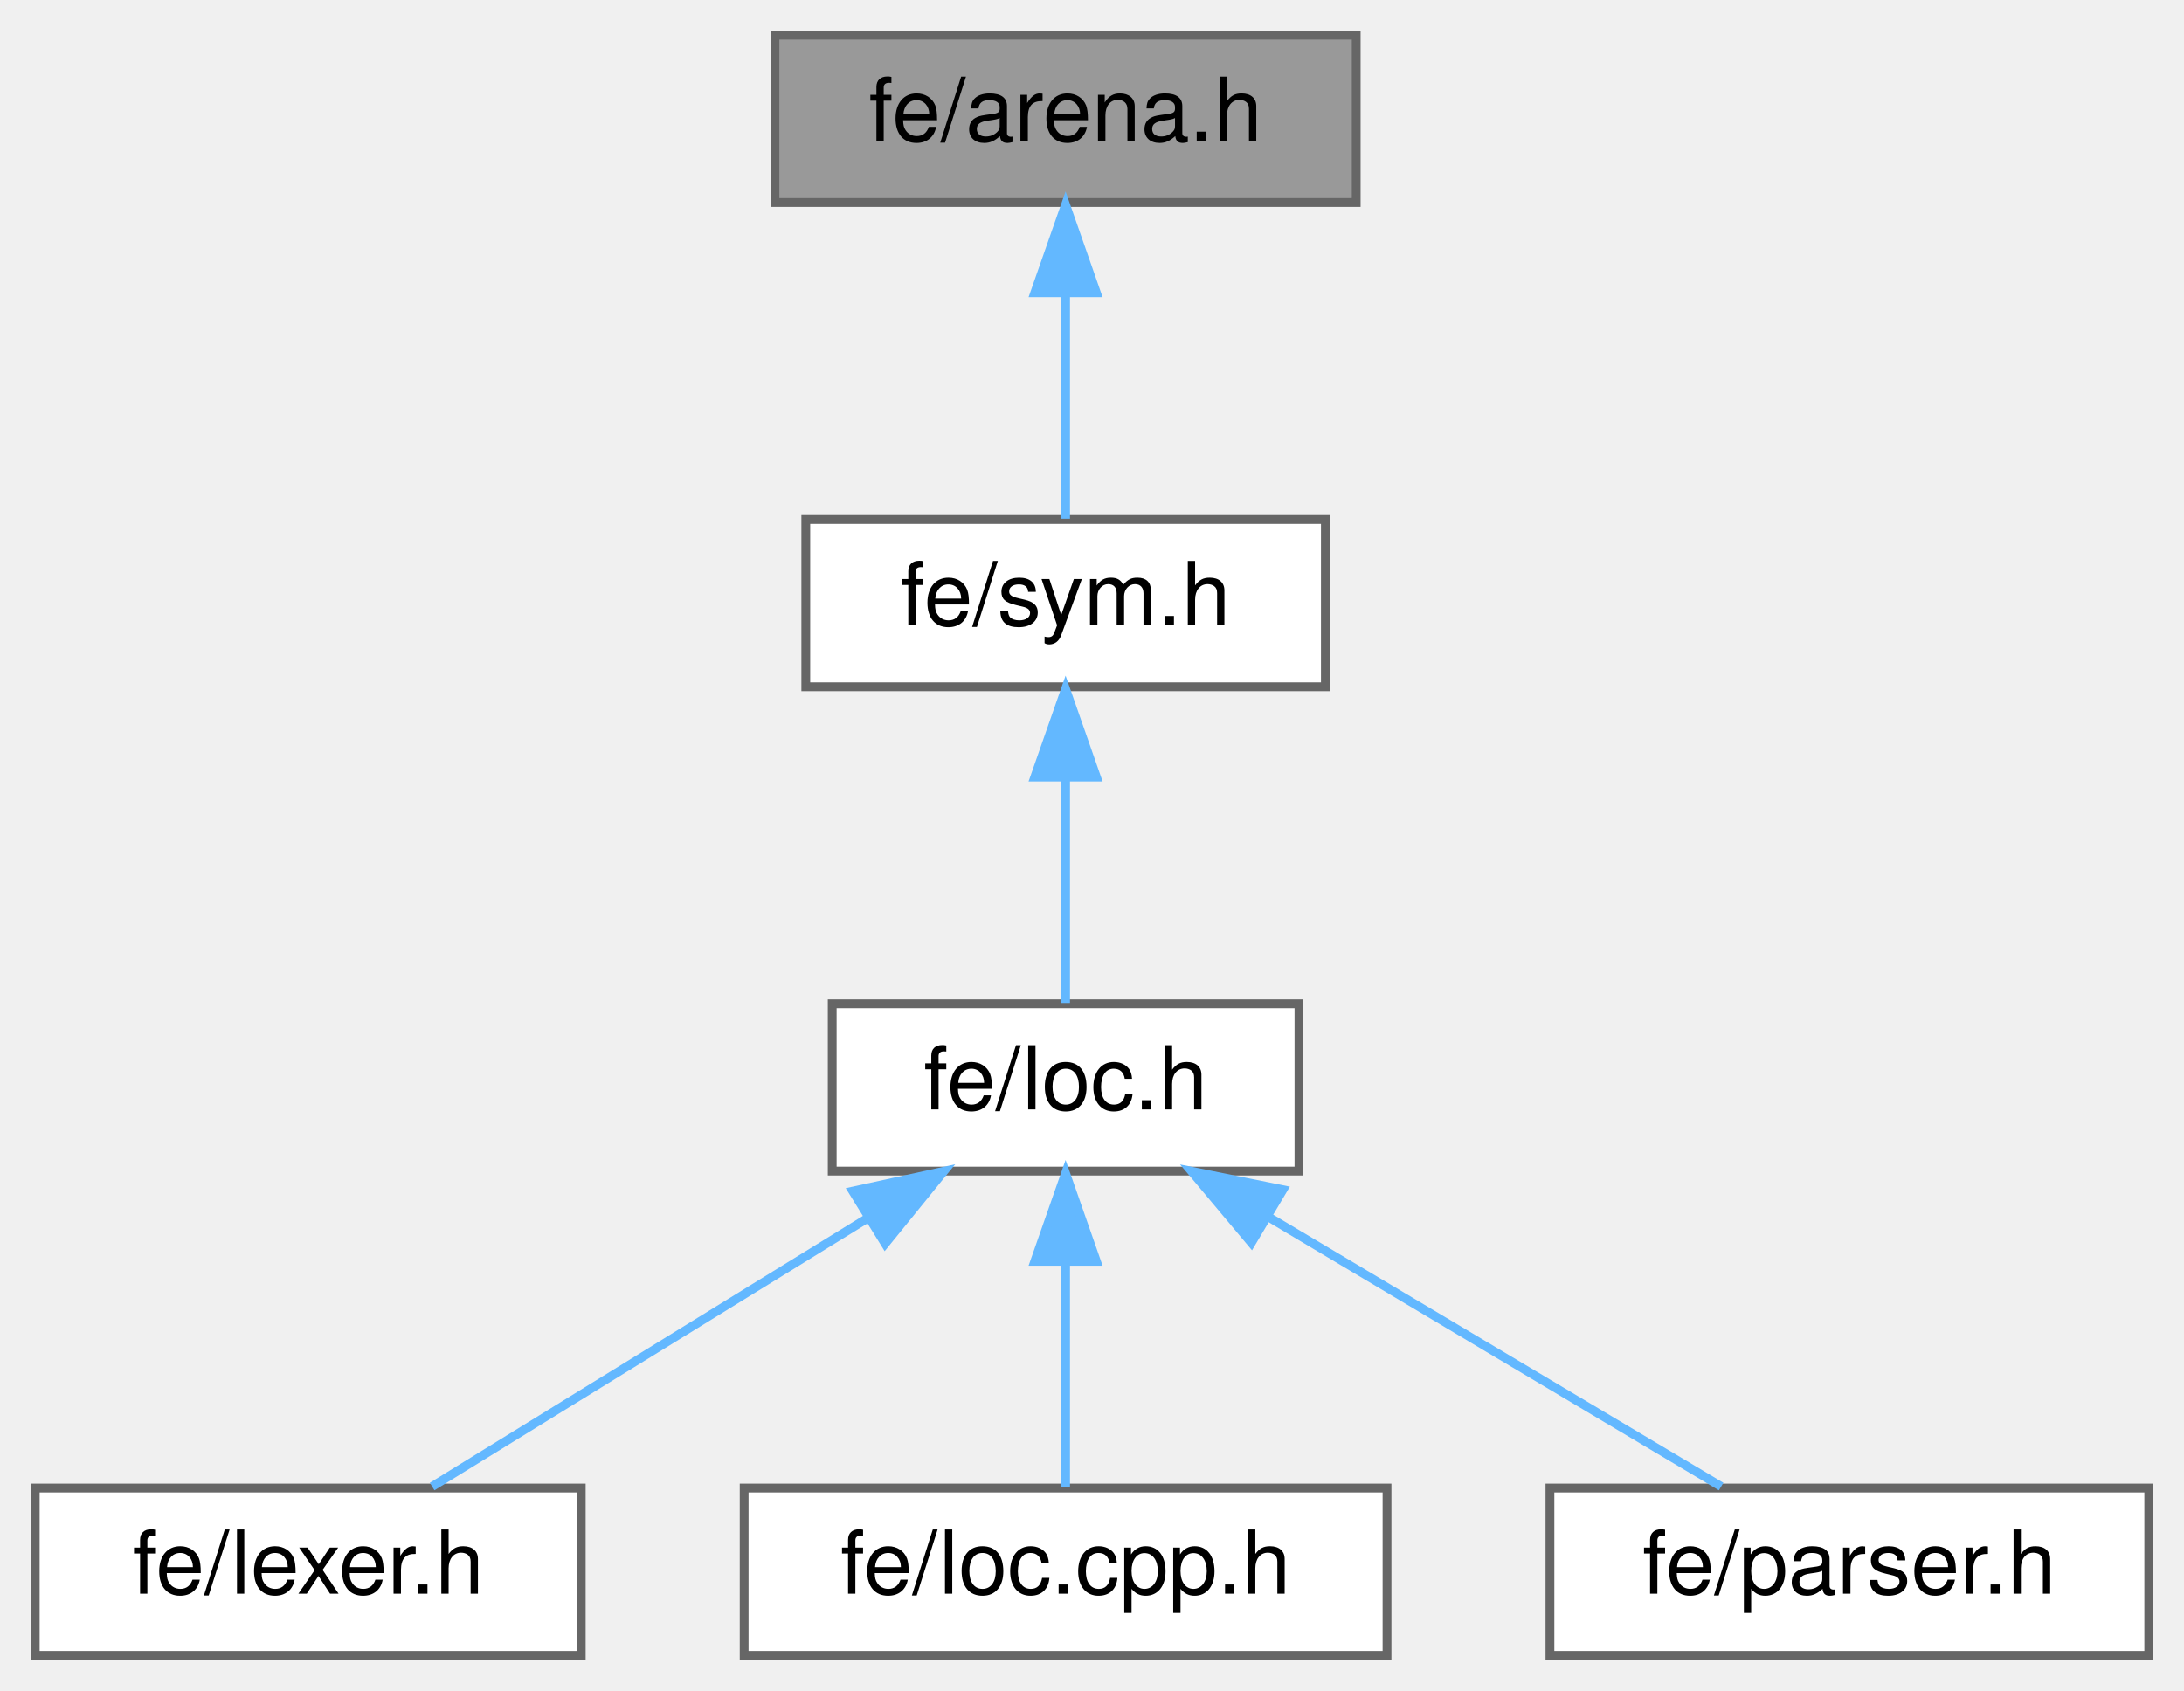
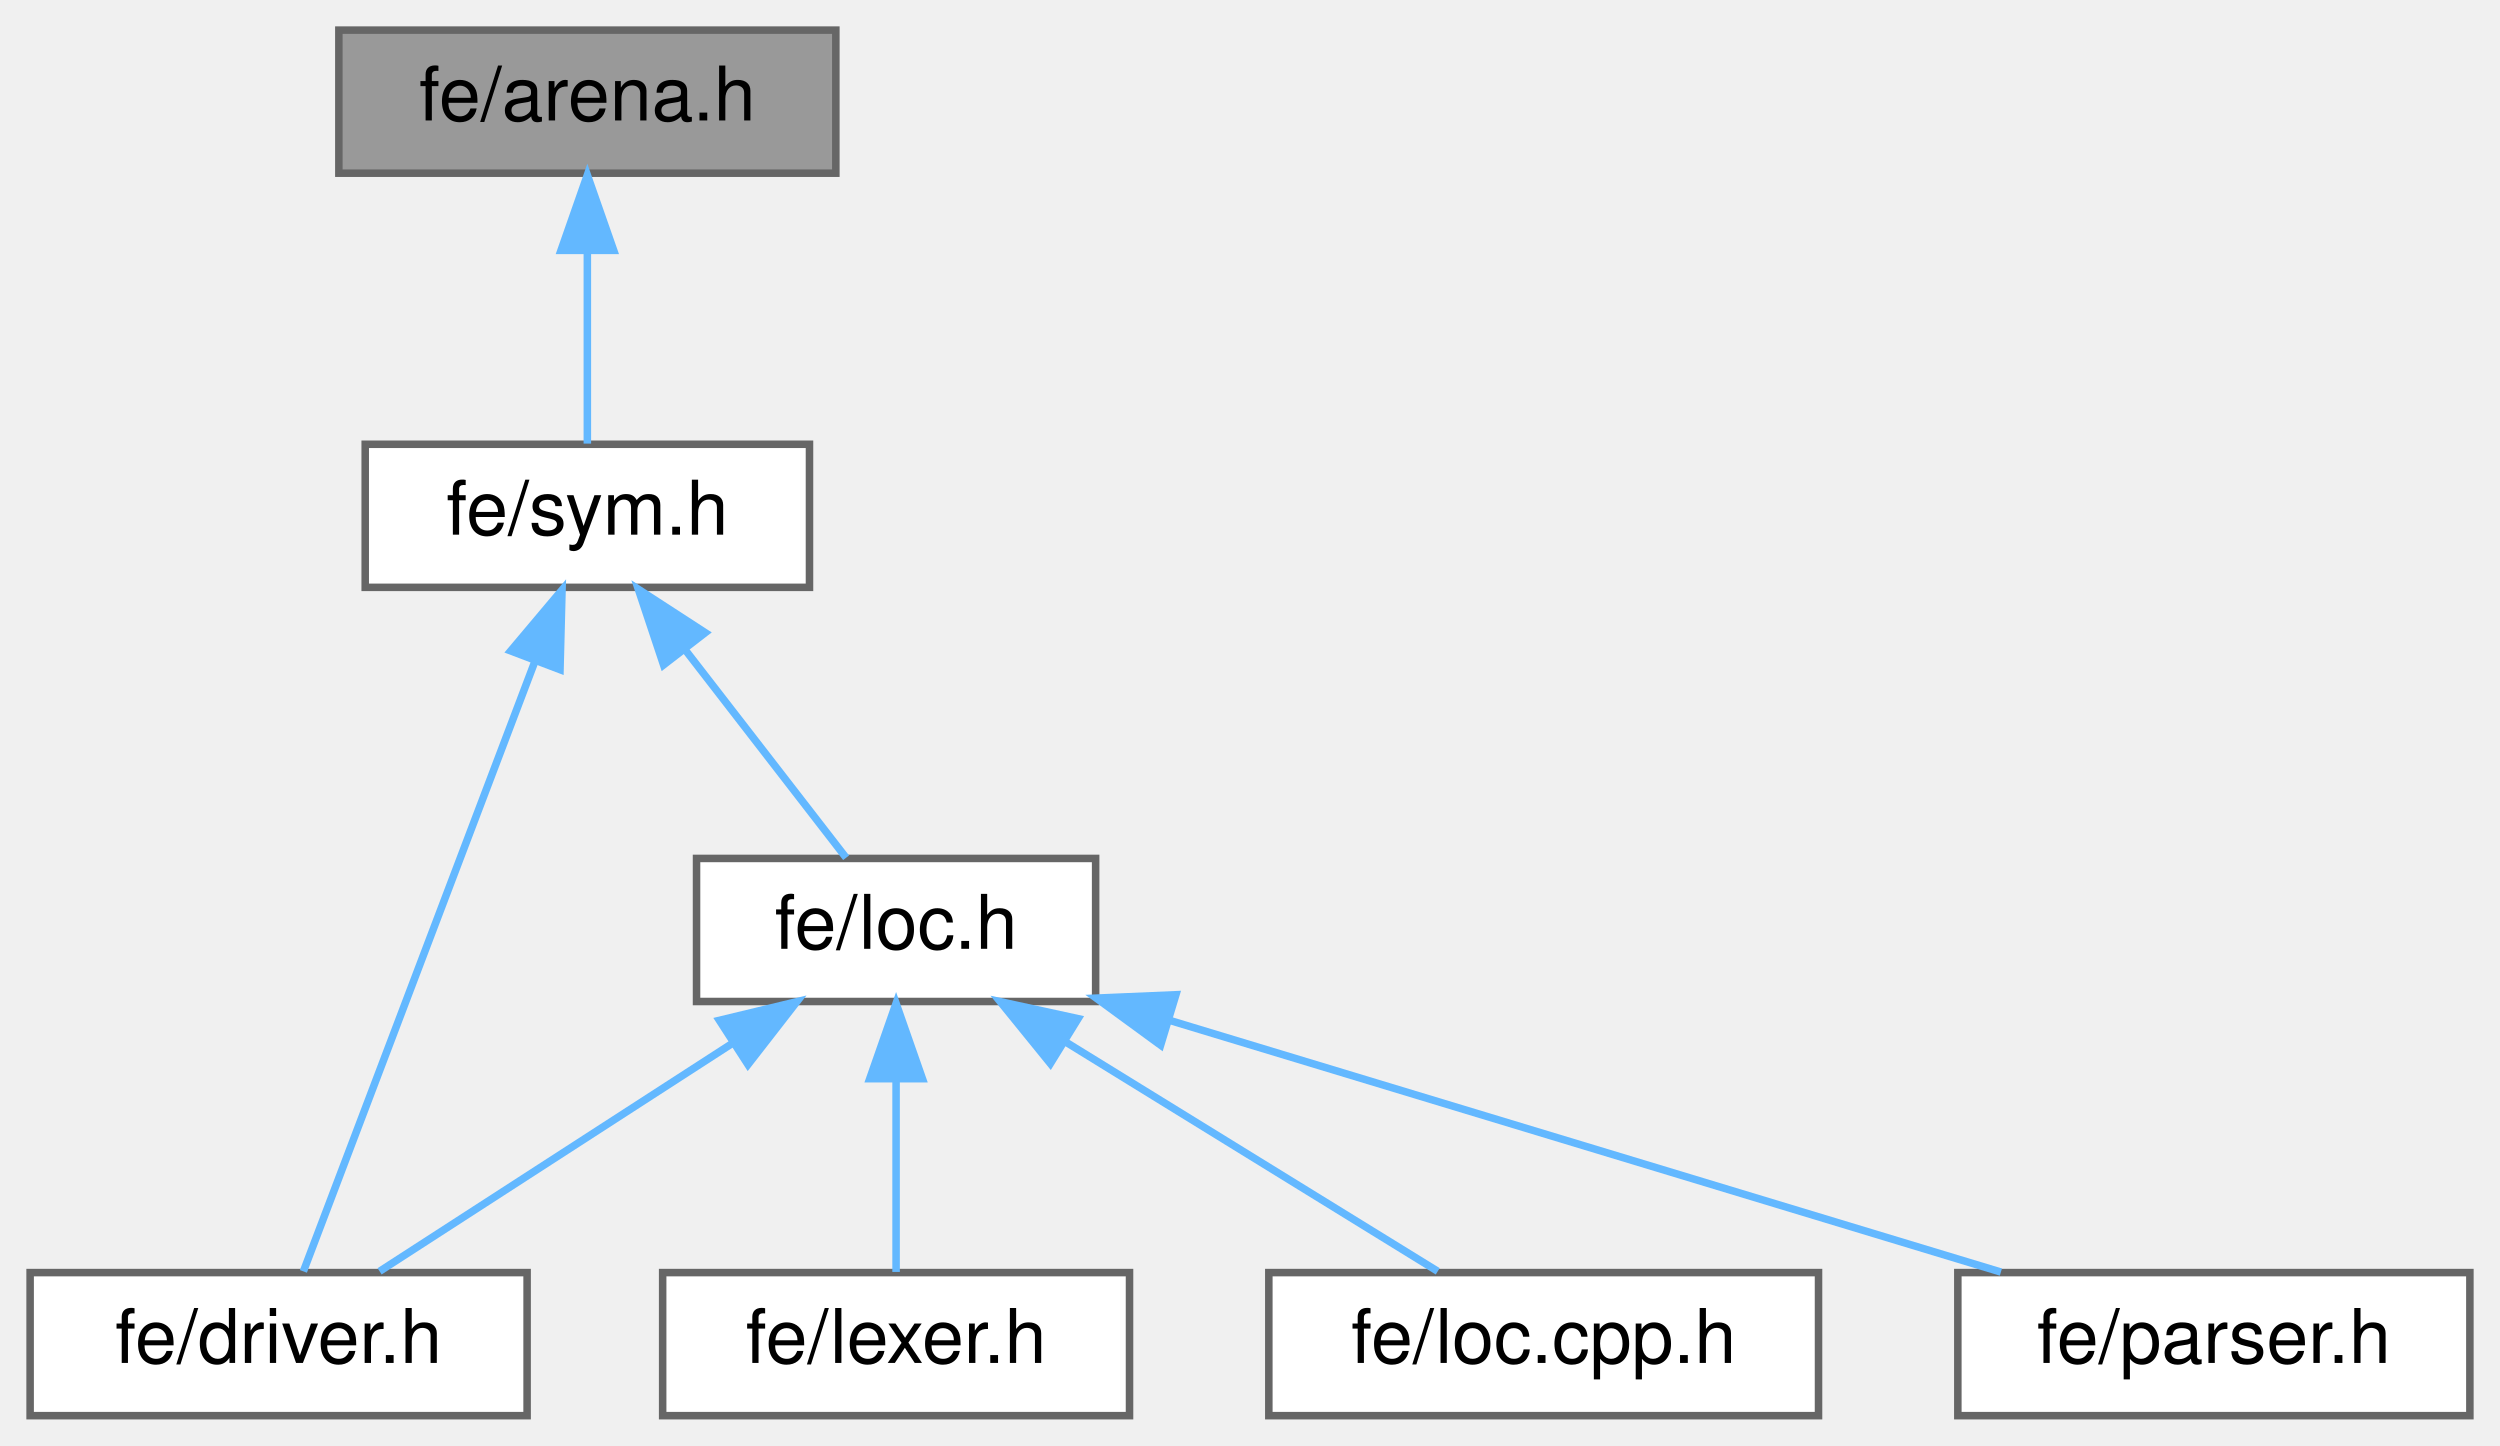
- <svg xmlns="http://www.w3.org/2000/svg" xmlns:xlink="http://www.w3.org/1999/xlink" width="248pt" height="192pt" viewBox="0.00 0.00 248.00 192.00">
+ <svg xmlns="http://www.w3.org/2000/svg" xmlns:xlink="http://www.w3.org/1999/xlink" width="332pt" height="192pt" viewBox="0.00 0.00 332.00 192.00">
  <g id="graph0" class="graph" transform="scale(1 1) rotate(0) translate(4 188)">
    <g id="Node000001" class="node">
      <g id="a_Node000001">
        <a xlink:title=" ">
-           <polygon fill="#999999" stroke="#666666" points="150,-184 84,-184 84,-165 150,-165 150,-184" />
-           <text text-anchor="middle" x="117" y="-172" font-family="Helvetica,sans-Serif" font-size="10.00">fe/arena.h</text>
+           <polygon fill="#999999" stroke="#666666" points="107,-184 41,-184 41,-165 107,-165 107,-184" />
+           <text text-anchor="middle" x="74" y="-172" font-family="Helvetica,sans-Serif" font-size="10.00">fe/arena.h</text>
        </a>
      </g>
    </g>
    <g id="Node000002" class="node">
      <g id="a_Node000002">
        <a xlink:href="sym_8h.html" target="_top" xlink:title=" ">
-           <polygon fill="white" stroke="#666666" points="146.5,-129 87.5,-129 87.5,-110 146.5,-110 146.5,-129" />
-           <text text-anchor="middle" x="117" y="-117" font-family="Helvetica,sans-Serif" font-size="10.00">fe/sym.h</text>
+           <polygon fill="white" stroke="#666666" points="103.5,-129 44.5,-129 44.5,-110 103.5,-110 103.5,-129" />
+           <text text-anchor="middle" x="74" y="-117" font-family="Helvetica,sans-Serif" font-size="10.00">fe/sym.h</text>
        </a>
      </g>
    </g>
    <g id="edge1_Node000001_Node000002" class="edge">
      <g id="a_edge1_Node000001_Node000002">
        <a xlink:title=" ">
-           <path fill="none" stroke="#63b8ff" d="M117,-154.66C117,-145.93 117,-135.99 117,-129.09" />
-           <polygon fill="#63b8ff" stroke="#63b8ff" points="113.5,-154.75 117,-164.75 120.5,-154.75 113.5,-154.75" />
+           <path fill="none" stroke="#63b8ff" d="M74,-154.66C74,-145.93 74,-135.99 74,-129.09" />
+           <polygon fill="#63b8ff" stroke="#63b8ff" points="70.5,-154.75 74,-164.75 77.5,-154.75 70.5,-154.75" />
        </a>
      </g>
    </g>
    <g id="Node000003" class="node">
      <g id="a_Node000003">
-         <a xlink:href="loc_8h.html" target="_top" xlink:title=" ">
-           <polygon fill="white" stroke="#666666" points="143.5,-74 90.5,-74 90.5,-55 143.5,-55 143.5,-74" />
-           <text text-anchor="middle" x="117" y="-62" font-family="Helvetica,sans-Serif" font-size="10.00">fe/loc.h</text>
+         <a xlink:href="driver_8h.html" target="_top" xlink:title=" ">
+           <polygon fill="white" stroke="#666666" points="66,-19 0,-19 0,0 66,0 66,-19" />
+           <text text-anchor="middle" x="33" y="-7" font-family="Helvetica,sans-Serif" font-size="10.00">fe/driver.h</text>
        </a>
      </g>
    </g>
    <g id="edge2_Node000002_Node000003" class="edge">
      <g id="a_edge2_Node000002_Node000003">
        <a xlink:title=" ">
-           <path fill="none" stroke="#63b8ff" d="M117,-99.66C117,-90.93 117,-80.99 117,-74.09" />
-           <polygon fill="#63b8ff" stroke="#63b8ff" points="113.5,-99.75 117,-109.75 120.5,-99.75 113.5,-99.75" />
+           <path fill="none" stroke="#63b8ff" d="M67.02,-100.12C58.08,-76.56 42.93,-36.66 36.29,-19.16" />
+           <polygon fill="#63b8ff" stroke="#63b8ff" points="63.82,-101.56 70.64,-109.66 70.37,-99.07 63.82,-101.56" />
        </a>
      </g>
    </g>
    <g id="Node000004" class="node">
      <g id="a_Node000004">
-         <a xlink:href="lexer_8h.html" target="_top" xlink:title=" ">
-           <polygon fill="white" stroke="#666666" points="62,-19 0,-19 0,0 62,0 62,-19" />
-           <text text-anchor="middle" x="31" y="-7" font-family="Helvetica,sans-Serif" font-size="10.00">fe/lexer.h</text>
+         <a xlink:href="loc_8h.html" target="_top" xlink:title=" ">
+           <polygon fill="white" stroke="#666666" points="141.5,-74 88.5,-74 88.5,-55 141.5,-55 141.5,-74" />
+           <text text-anchor="middle" x="115" y="-62" font-family="Helvetica,sans-Serif" font-size="10.00">fe/loc.h</text>
        </a>
      </g>
    </g>
-     <g id="edge3_Node000003_Node000004" class="edge">
-       <g id="a_edge3_Node000003_Node000004">
+     <g id="edge3_Node000002_Node000004" class="edge">
+       <g id="a_edge3_Node000002_Node000004">
        <a xlink:title=" ">
-           <path fill="none" stroke="#63b8ff" d="M94.6,-49.7C78.93,-40.04 58.49,-27.44 45.07,-19.17" />
-           <polygon fill="#63b8ff" stroke="#63b8ff" points="92.83,-52.72 103.18,-54.98 96.51,-46.76 92.83,-52.72" />
+           <path fill="none" stroke="#63b8ff" d="M87.02,-101.67C94.12,-92.5 102.6,-81.52 108.36,-74.09" />
+           <polygon fill="#63b8ff" stroke="#63b8ff" points="84.12,-99.7 80.77,-109.75 89.66,-103.98 84.12,-99.7" />
+         </a>
+       </g>
+     </g>
+     <g id="edge4_Node000004_Node000003" class="edge">
+       <g id="a_edge4_Node000004_Node000003">
+         <a xlink:title=" ">
+           <path fill="none" stroke="#63b8ff" d="M93.22,-49.42C78.34,-39.81 59.09,-27.37 46.41,-19.17" />
+           <polygon fill="#63b8ff" stroke="#63b8ff" points="91.53,-52.5 101.83,-54.98 95.33,-46.62 91.53,-52.5" />
        </a>
      </g>
    </g>
    <g id="Node000005" class="node">
      <g id="a_Node000005">
-         <a xlink:href="loc_8cpp_8h.html" target="_top" xlink:title=" ">
-           <polygon fill="white" stroke="#666666" points="153.5,-19 80.5,-19 80.5,0 153.5,0 153.5,-19" />
-           <text text-anchor="middle" x="117" y="-7" font-family="Helvetica,sans-Serif" font-size="10.00">fe/loc.cpp.h</text>
+         <a xlink:href="lexer_8h.html" target="_top" xlink:title=" ">
+           <polygon fill="white" stroke="#666666" points="146,-19 84,-19 84,0 146,0 146,-19" />
+           <text text-anchor="middle" x="115" y="-7" font-family="Helvetica,sans-Serif" font-size="10.00">fe/lexer.h</text>
        </a>
      </g>
    </g>
-     <g id="edge4_Node000003_Node000005" class="edge">
-       <g id="a_edge4_Node000003_Node000005">
+     <g id="edge5_Node000004_Node000005" class="edge">
+       <g id="a_edge5_Node000004_Node000005">
        <a xlink:title=" ">
-           <path fill="none" stroke="#63b8ff" d="M117,-44.66C117,-35.93 117,-25.99 117,-19.09" />
-           <polygon fill="#63b8ff" stroke="#63b8ff" points="113.5,-44.75 117,-54.75 120.5,-44.75 113.5,-44.75" />
+           <path fill="none" stroke="#63b8ff" d="M115,-44.66C115,-35.93 115,-25.99 115,-19.09" />
+           <polygon fill="#63b8ff" stroke="#63b8ff" points="111.5,-44.75 115,-54.75 118.5,-44.75 111.5,-44.75" />
        </a>
      </g>
    </g>
    <g id="Node000006" class="node">
      <g id="a_Node000006">
-         <a xlink:href="parser_8h.html" target="_top" xlink:title=" ">
-           <polygon fill="white" stroke="#666666" points="240,-19 172,-19 172,0 240,0 240,-19" />
-           <text text-anchor="middle" x="206" y="-7" font-family="Helvetica,sans-Serif" font-size="10.00">fe/parser.h</text>
+         <a xlink:href="loc_8cpp_8h.html" target="_top" xlink:title=" ">
+           <polygon fill="white" stroke="#666666" points="237.5,-19 164.5,-19 164.5,0 237.5,0 237.5,-19" />
+           <text text-anchor="middle" x="201" y="-7" font-family="Helvetica,sans-Serif" font-size="10.00">fe/loc.cpp.h</text>
        </a>
      </g>
    </g>
-     <g id="edge5_Node000003_Node000006" class="edge">
-       <g id="a_edge5_Node000003_Node000006">
+     <g id="edge6_Node000004_Node000006" class="edge">
+       <g id="a_edge6_Node000004_Node000006">
        <a xlink:title=" ">
-           <path fill="none" stroke="#63b8ff" d="M140.18,-49.7C156.39,-40.04 177.55,-27.44 191.44,-19.17" />
-           <polygon fill="#63b8ff" stroke="#63b8ff" points="138.1,-46.86 131.3,-54.98 141.68,-52.88 138.1,-46.86" />
+           <path fill="none" stroke="#63b8ff" d="M137.4,-49.7C153.07,-40.04 173.51,-27.44 186.93,-19.17" />
+           <polygon fill="#63b8ff" stroke="#63b8ff" points="135.49,-46.76 128.82,-54.98 139.17,-52.72 135.49,-46.76" />
+         </a>
+       </g>
+     </g>
+     <g id="Node000007" class="node">
+       <g id="a_Node000007">
+         <a xlink:href="parser_8h.html" target="_top" xlink:title=" ">
+           <polygon fill="white" stroke="#666666" points="324,-19 256,-19 256,0 324,0 324,-19" />
+           <text text-anchor="middle" x="290" y="-7" font-family="Helvetica,sans-Serif" font-size="10.00">fe/parser.h</text>
+         </a>
+       </g>
+     </g>
+     <g id="edge7_Node000004_Node000007" class="edge">
+       <g id="a_edge7_Node000004_Node000007">
+         <a xlink:title=" ">
+           <path fill="none" stroke="#63b8ff" d="M151.24,-52.52C184.03,-42.59 231.66,-28.17 261.72,-19.07" />
+           <polygon fill="#63b8ff" stroke="#63b8ff" points="150.13,-49.2 141.58,-55.45 152.16,-55.9 150.13,-49.2" />
        </a>
      </g>
    </g>
  </g>
</svg>
